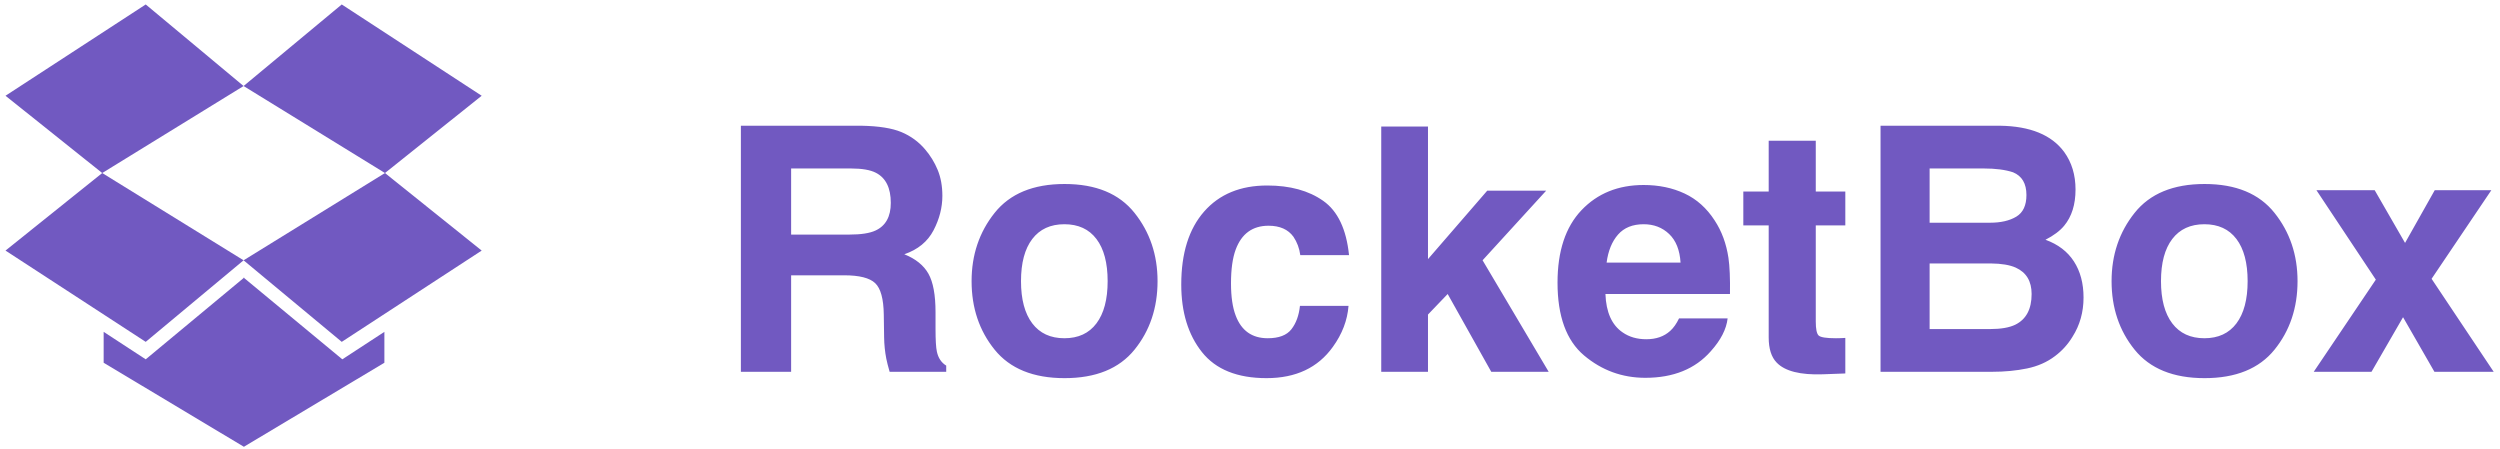
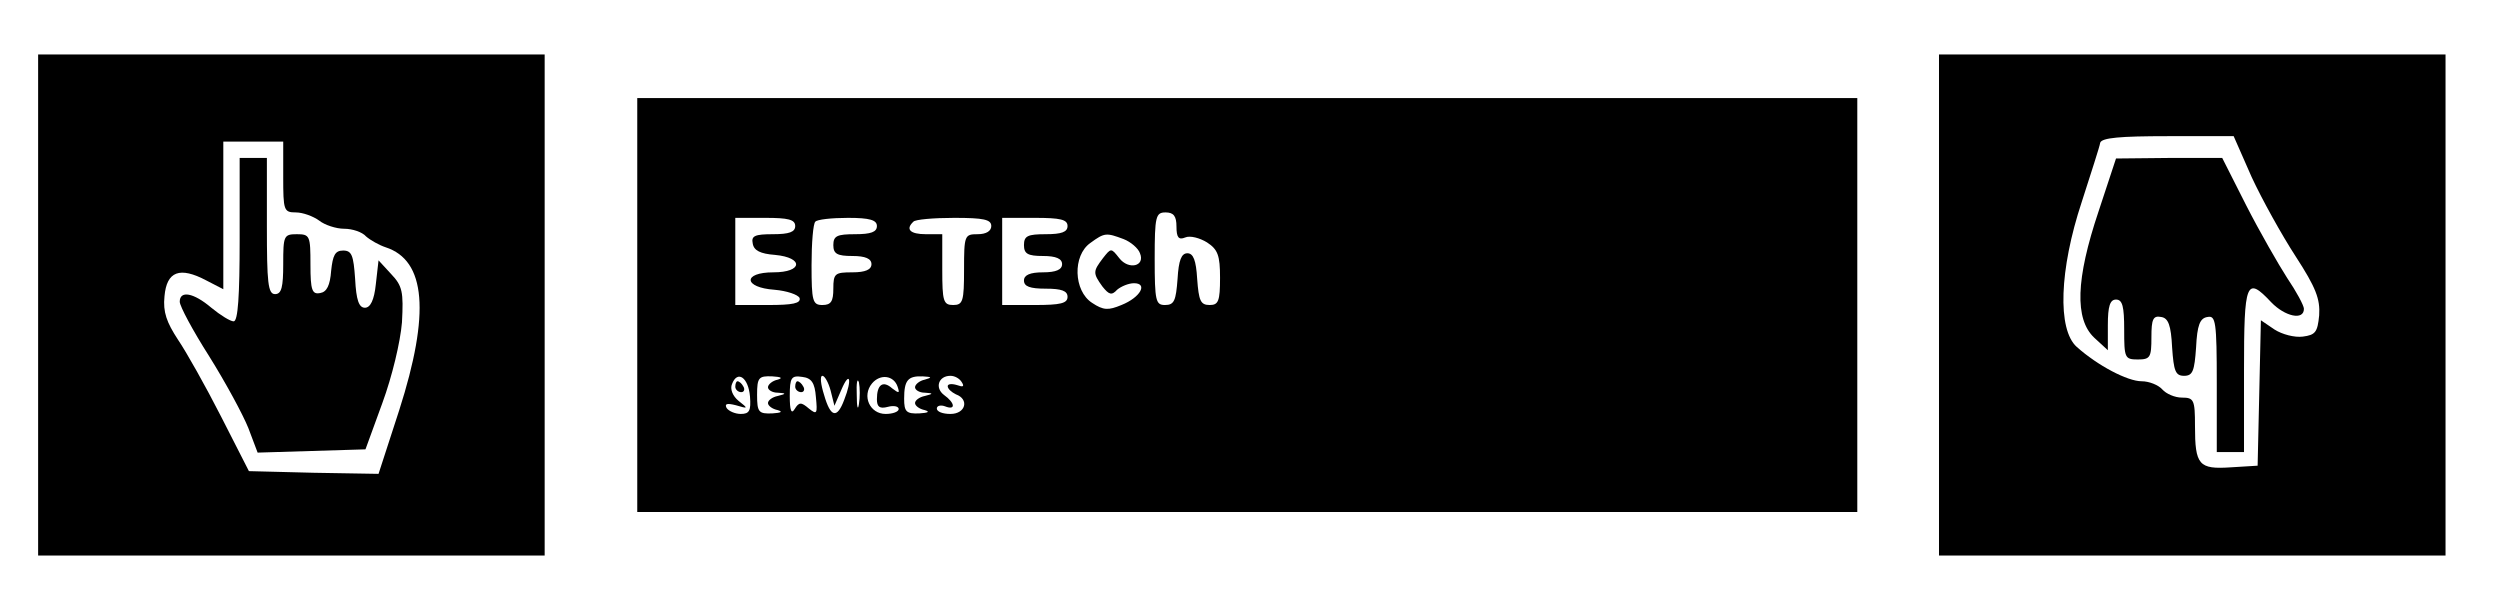
- <svg xmlns="http://www.w3.org/2000/svg" width="195px" height="35px" viewBox="0 0 195 35" version="1.1">
-   <g id="Mobile" stroke="none" stroke-width="1" fill="none" fill-rule="evenodd">
-     <g id="Home" transform="translate(-90, -325)" fill="#7159C1" fill-rule="nonzero">
-       <g id="Group" transform="translate(30, 325)">
-         <g id="logo" transform="translate(60, 0)">
-           <g id="Group-3">
-             <path d="M7.973,13.496 L19,20.304 L11.366,26.665 L0.429,19.545 L7.973,13.496 Z M29.982,25.884 L29.982,28.295 L19.045,34.835 L19.045,34.857 L19.022,34.835 L19,34.857 L19,34.835 L8.085,28.295 L8.085,25.884 L11.366,28.027 L19,21.687 L19,21.643 L19.022,21.665 L19.045,21.643 L19.045,21.687 L26.701,28.027 L29.982,25.884 Z M11.366,0.348 L19,6.71 L7.973,13.496 L0.429,7.469 L11.366,0.348 Z M30.027,13.496 L37.571,19.545 L26.656,26.665 L19,20.304 L30.027,13.496 Z M26.656,0.348 L37.571,7.469 L30.027,13.496 L19,6.71 L26.656,0.348 Z" id="" />
-             <path d="M61.708,13.141 L61.708,18.297 L66.253,18.297 C67.155,18.297 67.832,18.193 68.284,17.984 C69.082,17.62 69.482,16.899 69.482,15.823 C69.482,14.66 69.095,13.878 68.323,13.479 C67.889,13.253 67.238,13.141 66.37,13.141 L61.708,13.141 Z M67.203,9.807 C68.549,9.833 69.584,9.998 70.309,10.302 C71.033,10.606 71.648,11.053 72.151,11.643 C72.568,12.129 72.898,12.668 73.141,13.258 C73.384,13.848 73.505,14.521 73.505,15.276 C73.505,16.188 73.275,17.084 72.815,17.965 C72.355,18.846 71.595,19.469 70.536,19.833 C71.422,20.189 72.049,20.695 72.418,21.35 C72.787,22.006 72.971,23.006 72.971,24.352 L72.971,25.641 C72.971,26.517 73.006,27.112 73.076,27.424 C73.18,27.919 73.423,28.284 73.805,28.518 L73.805,29 L69.391,29 C69.269,28.575 69.182,28.232 69.13,27.971 C69.026,27.433 68.97,26.882 68.961,26.318 L68.935,24.534 C68.918,23.31 68.694,22.494 68.264,22.086 C67.835,21.678 67.03,21.474 65.849,21.474 L61.708,21.474 L61.708,29 L57.789,29 L57.789,9.807 L67.203,9.807 Z M83.023,26.383 C84.109,26.383 84.942,25.997 85.523,25.224 C86.105,24.451 86.396,23.353 86.396,21.93 C86.396,20.506 86.105,19.41 85.523,18.642 C84.942,17.874 84.109,17.49 83.023,17.49 C81.938,17.49 81.103,17.874 80.517,18.642 C79.931,19.41 79.638,20.506 79.638,21.93 C79.638,23.353 79.931,24.451 80.517,25.224 C81.103,25.997 81.938,26.383 83.023,26.383 Z M90.289,21.93 C90.289,24.013 89.69,25.795 88.492,27.275 C87.294,28.755 85.476,29.495 83.036,29.495 C80.597,29.495 78.779,28.755 77.581,27.275 C76.383,25.795 75.784,24.013 75.784,21.93 C75.784,19.881 76.383,18.106 77.581,16.604 C78.779,15.102 80.597,14.352 83.036,14.352 C85.476,14.352 87.294,15.102 88.492,16.604 C89.69,18.106 90.289,19.881 90.289,21.93 Z M101.422,19.898 C101.352,19.369 101.174,18.891 100.888,18.466 C100.471,17.893 99.825,17.607 98.948,17.607 C97.698,17.607 96.843,18.227 96.383,19.469 C96.14,20.128 96.018,21.005 96.018,22.099 C96.018,23.141 96.14,23.978 96.383,24.612 C96.826,25.793 97.659,26.383 98.883,26.383 C99.751,26.383 100.367,26.148 100.732,25.68 C101.096,25.211 101.318,24.603 101.396,23.857 L105.185,23.857 C105.098,24.985 104.69,26.053 103.961,27.06 C102.798,28.683 101.075,29.495 98.792,29.495 C96.509,29.495 94.829,28.818 93.753,27.464 C92.676,26.109 92.138,24.352 92.138,22.19 C92.138,19.751 92.733,17.854 93.922,16.5 C95.111,15.146 96.752,14.469 98.844,14.469 C100.623,14.469 102.079,14.868 103.212,15.667 C104.345,16.465 105.016,17.876 105.224,19.898 L101.422,19.898 Z M107.737,9.872 L111.383,9.872 L111.383,20.211 L116.005,14.872 L120.602,14.872 L115.641,20.302 L120.797,29 L116.318,29 L112.919,22.932 L111.383,24.534 L111.383,29 L107.737,29 L107.737,9.872 Z M128.206,17.49 C127.346,17.49 126.68,17.759 126.207,18.297 C125.734,18.835 125.437,19.564 125.315,20.484 L131.083,20.484 C131.023,19.503 130.725,18.759 130.191,18.251 C129.658,17.743 128.996,17.49 128.206,17.49 Z M128.206,14.43 C129.386,14.43 130.45,14.651 131.396,15.094 C132.342,15.536 133.123,16.235 133.74,17.19 C134.295,18.032 134.655,19.009 134.82,20.12 C134.916,20.771 134.955,21.708 134.938,22.932 L125.224,22.932 C125.276,24.356 125.723,25.354 126.565,25.927 C127.077,26.283 127.694,26.461 128.414,26.461 C129.178,26.461 129.799,26.244 130.276,25.81 C130.536,25.576 130.766,25.25 130.966,24.833 L134.755,24.833 C134.66,25.675 134.221,26.53 133.44,27.398 C132.225,28.779 130.523,29.469 128.336,29.469 C126.53,29.469 124.938,28.887 123.557,27.724 C122.177,26.561 121.487,24.668 121.487,22.047 C121.487,19.59 122.11,17.707 123.355,16.396 C124.601,15.085 126.218,14.43 128.206,14.43 Z M135.979,17.581 L135.979,14.938 L137.958,14.938 L137.958,10.979 L141.63,10.979 L141.63,14.938 L143.935,14.938 L143.935,17.581 L141.63,17.581 L141.63,25.081 C141.63,25.662 141.704,26.025 141.852,26.168 C141.999,26.311 142.451,26.383 143.206,26.383 C143.319,26.383 143.438,26.381 143.564,26.376 C143.69,26.372 143.813,26.365 143.935,26.357 L143.935,29.13 L142.177,29.195 C140.424,29.256 139.226,28.952 138.583,28.284 C138.167,27.859 137.958,27.203 137.958,26.318 L137.958,17.581 L135.979,17.581 Z M150.51,13.141 L150.51,17.372 L155.224,17.372 C156.066,17.372 156.75,17.214 157.275,16.897 C157.8,16.58 158.062,16.018 158.062,15.211 C158.062,14.317 157.715,13.727 157.021,13.44 C156.422,13.24 155.658,13.141 154.729,13.141 L150.51,13.141 Z M150.51,20.549 L150.51,25.667 L155.224,25.667 C156.066,25.667 156.721,25.554 157.19,25.328 C158.041,24.911 158.466,24.113 158.466,22.932 C158.466,21.934 158.054,21.248 157.229,20.875 C156.769,20.667 156.122,20.558 155.289,20.549 L150.51,20.549 Z M156.005,9.807 C158.358,9.842 160.024,10.523 161.005,11.852 C161.595,12.668 161.891,13.644 161.891,14.781 C161.891,15.953 161.595,16.895 161.005,17.607 C160.675,18.006 160.189,18.371 159.547,18.701 C160.528,19.056 161.268,19.621 161.767,20.393 C162.266,21.166 162.516,22.103 162.516,23.206 C162.516,24.343 162.229,25.363 161.656,26.266 C161.292,26.865 160.836,27.368 160.289,27.776 C159.673,28.245 158.946,28.566 158.108,28.74 C157.27,28.913 156.361,29 155.38,29 L146.682,29 L146.682,9.807 L156.005,9.807 Z M171.943,26.383 C173.028,26.383 173.861,25.997 174.443,25.224 C175.024,24.451 175.315,23.353 175.315,21.93 C175.315,20.506 175.024,19.41 174.443,18.642 C173.861,17.874 173.028,17.49 171.943,17.49 C170.858,17.49 170.022,17.874 169.436,18.642 C168.85,19.41 168.557,20.506 168.557,21.93 C168.557,23.353 168.85,24.451 169.436,25.224 C170.022,25.997 170.858,26.383 171.943,26.383 Z M179.208,21.93 C179.208,24.013 178.609,25.795 177.411,27.275 C176.214,28.755 174.395,29.495 171.956,29.495 C169.516,29.495 167.698,28.755 166.5,27.275 C165.302,25.795 164.703,24.013 164.703,21.93 C164.703,19.881 165.302,18.106 166.5,16.604 C167.698,15.102 169.516,14.352 171.956,14.352 C174.395,14.352 176.214,15.102 177.411,16.604 C178.609,18.106 179.208,19.881 179.208,21.93 Z M180.471,29 L185.315,21.812 L180.68,14.833 L185.224,14.833 L187.594,18.948 L189.911,14.833 L194.326,14.833 L189.664,21.747 L194.508,29 L189.885,29 L187.438,24.742 L184.977,29 L180.471,29 Z" id="RocketBox" />
-           </g>
-         </g>
-       </g>
-     </g>
+ <svg xmlns="http://www.w3.org/2000/svg" version="1.0" width="459pt" height="112pt" viewBox="0 0 459 112" preserveAspectRatio="xMidYMid meet">
+   <g transform="translate(0,112) scale(0.1,-0.1)" fill="#000000" stroke="none">
+     <path d="M70 560 l0 -460 465 0 465 0 0 460 0 460 -465 0 -465 0 0 -460z m450 235 c0 -61 1 -65 23 -65 13 0 32 -7 43 -15 10 -8 31 -15 46 -15 15 0 33 -6 40 -14 8 -7 24 -16 36 -20 74 -24 82 -121 25 -299 l-38 -117 -119 2 -119 3 -51 100 c-28 55 -64 119 -79 141 -21 32 -28 51 -25 80 4 46 28 55 77 29 l31 -16 0 136 0 135 55 0 55 0 0 -65z" />
+     <path d="M440 680 c0 -103 -3 -150 -11 -150 -6 0 -24 11 -41 25 -33 28 -58 32 -58 11 0 -8 24 -53 54 -100 30 -48 62 -107 72 -132 l17 -45 99 3 99 3 31 85 c18 49 33 112 36 148 3 56 1 67 -20 89 l-23 25 -5 -44 c-3 -29 -10 -43 -20 -43 -11 0 -16 14 -18 53 -3 43 -6 52 -22 52 -15 0 -19 -9 -22 -37 -2 -27 -8 -39 -20 -41 -15 -3 -18 5 -18 52 0 53 -1 56 -25 56 -24 0 -25 -3 -25 -55 0 -42 -3 -55 -15 -55 -13 0 -15 21 -15 125 l0 125 -25 0 -25 0 0 -150z" />
+     <path d="M3560 560 l0 -460 465 0 465 0 0 460 0 460 -465 0 -465 0 0 -460z m574 235 c19 -41 55 -106 81 -146 37 -57 45 -78 43 -108 -3 -31 -7 -36 -30 -39 -15 -2 -38 4 -52 13 l-25 17 -3 -134 -3 -133 -49 -3 c-59 -4 -66 4 -66 76 0 48 -2 52 -24 52 -13 0 -29 7 -36 15 -7 8 -24 15 -38 15 -26 0 -81 29 -119 63 -36 32 -32 142 9 266 17 53 33 102 34 109 3 9 36 12 124 12 l121 0 33 -75z" />
+     <path d="M3853 732 c-42 -125 -44 -198 -8 -232 l25 -23 0 46 c0 35 4 47 15 47 12 0 15 -13 15 -55 0 -52 1 -55 25 -55 23 0 25 4 25 41 0 33 3 40 18 37 13 -2 18 -15 20 -56 3 -43 6 -52 22 -52 16 0 19 9 22 52 2 41 7 54 21 56 15 3 17 -8 17 -122 l0 -126 25 0 25 0 0 150 c0 163 4 174 50 125 25 -26 60 -34 60 -12 0 6 -14 32 -31 57 -16 25 -50 84 -75 133 l-44 87 -98 0 -97 -1 -32 -97z" />
+     <path d="M1170 560 l0 -380 1120 0 1120 0 0 380 0 380 -1120 0 -1120 0 0 -380z m990 144 c0 -20 4 -25 16 -20 9 4 27 -1 40 -9 20 -13 24 -24 24 -65 0 -43 -3 -50 -19 -50 -17 0 -20 8 -23 48 -2 34 -7 47 -18 47 -11 0 -16 -13 -18 -47 -3 -40 -6 -48 -23 -48 -17 0 -19 7 -19 85 0 78 2 85 20 85 15 0 20 -7 20 -26z m-700 1 c0 -11 -11 -15 -41 -15 -33 0 -40 -3 -37 -17 2 -13 14 -19 41 -21 53 -5 51 -32 -3 -32 -57 0 -55 -28 2 -32 23 -2 43 -9 46 -15 3 -10 -13 -13 -57 -13 l-61 0 0 80 0 80 55 0 c42 0 55 -3 55 -15z m150 0 c0 -11 -11 -15 -40 -15 -33 0 -40 -3 -40 -20 0 -16 7 -20 35 -20 24 0 35 -5 35 -15 0 -10 -11 -15 -35 -15 -32 0 -35 -2 -35 -30 0 -23 -4 -30 -20 -30 -18 0 -20 7 -20 73 0 41 3 77 7 80 3 4 30 7 60 7 40 0 53 -4 53 -15z m210 0 c0 -9 -9 -15 -25 -15 -24 0 -25 -2 -25 -65 0 -58 -2 -65 -20 -65 -18 0 -20 7 -20 65 l0 65 -30 0 c-29 0 -38 9 -23 23 3 4 37 7 75 7 54 0 68 -3 68 -15z m140 0 c0 -11 -11 -15 -40 -15 -33 0 -40 -3 -40 -20 0 -16 7 -20 35 -20 24 0 35 -5 35 -15 0 -10 -11 -15 -35 -15 -24 0 -35 -5 -35 -15 0 -11 11 -15 40 -15 29 0 40 -4 40 -15 0 -12 -13 -15 -60 -15 l-60 0 0 80 0 80 60 0 c47 0 60 -3 60 -15z m103 -24 c13 -5 27 -17 30 -26 10 -24 -21 -31 -38 -9 -15 19 -15 19 -30 0 -18 -24 -19 -27 -1 -52 12 -15 17 -17 27 -6 7 6 21 12 31 12 26 0 12 -26 -23 -40 -24 -10 -33 -10 -54 4 -34 22 -36 87 -3 110 26 19 29 19 61 7z m-686 -289 c2 -26 -1 -32 -17 -32 -10 0 -22 5 -26 11 -4 8 1 9 17 5 23 -7 23 -6 5 8 -11 9 -16 22 -12 31 10 26 30 12 33 -23z m51 31 c-10 -2 -18 -9 -18 -14 0 -5 8 -10 18 -10 16 -1 16 -2 0 -6 -10 -2 -18 -8 -18 -13 0 -5 8 -11 18 -13 10 -3 6 -5 -10 -6 -25 -1 -28 2 -28 34 0 32 3 35 28 34 16 -1 20 -3 10 -6z m70 -32 c3 -31 2 -33 -13 -21 -14 12 -18 12 -26 -1 -6 -10 -9 -3 -9 24 0 34 3 38 23 35 17 -2 23 -11 25 -37z m27 12 l7 -28 13 30 c15 35 20 19 5 -19 -13 -35 -25 -33 -37 9 -6 19 -8 35 -3 35 4 0 11 -12 15 -27z m52 -25 c-2 -13 -4 -5 -4 17 -1 22 1 32 4 23 2 -10 2 -28 0 -40z m71 32 c4 -12 3 -13 -10 -3 -17 15 -28 7 -28 -20 0 -14 5 -18 20 -14 11 3 20 1 20 -4 0 -5 -11 -9 -24 -9 -29 0 -44 33 -25 56 15 18 40 15 47 -6z m50 13 c-10 -2 -18 -9 -18 -14 0 -5 8 -10 18 -10 16 -1 16 -2 0 -6 -10 -2 -18 -8 -18 -13 0 -5 8 -11 18 -13 10 -3 6 -5 -10 -6 -24 -1 -28 3 -28 27 0 34 7 42 34 41 17 -1 18 -2 4 -6z m68 -5 c5 -8 2 -9 -9 -5 -10 3 -17 2 -17 -2 0 -5 7 -11 15 -15 25 -9 18 -36 -10 -36 -14 0 -25 4 -25 10 0 5 7 7 15 4 20 -8 19 6 -2 21 -17 13 -10 35 12 35 8 0 17 -5 21 -12z" />
+     <path d="M1350 410 c0 -5 5 -10 11 -10 5 0 7 5 4 10 -3 6 -8 10 -11 10 -2 0 -4 -4 -4 -10z" />
+     <path d="M1460 410 c0 -5 5 -10 11 -10 5 0 7 5 4 10 -3 6 -8 10 -11 10 -2 0 -4 -4 -4 -10z" />
  </g>
</svg>
